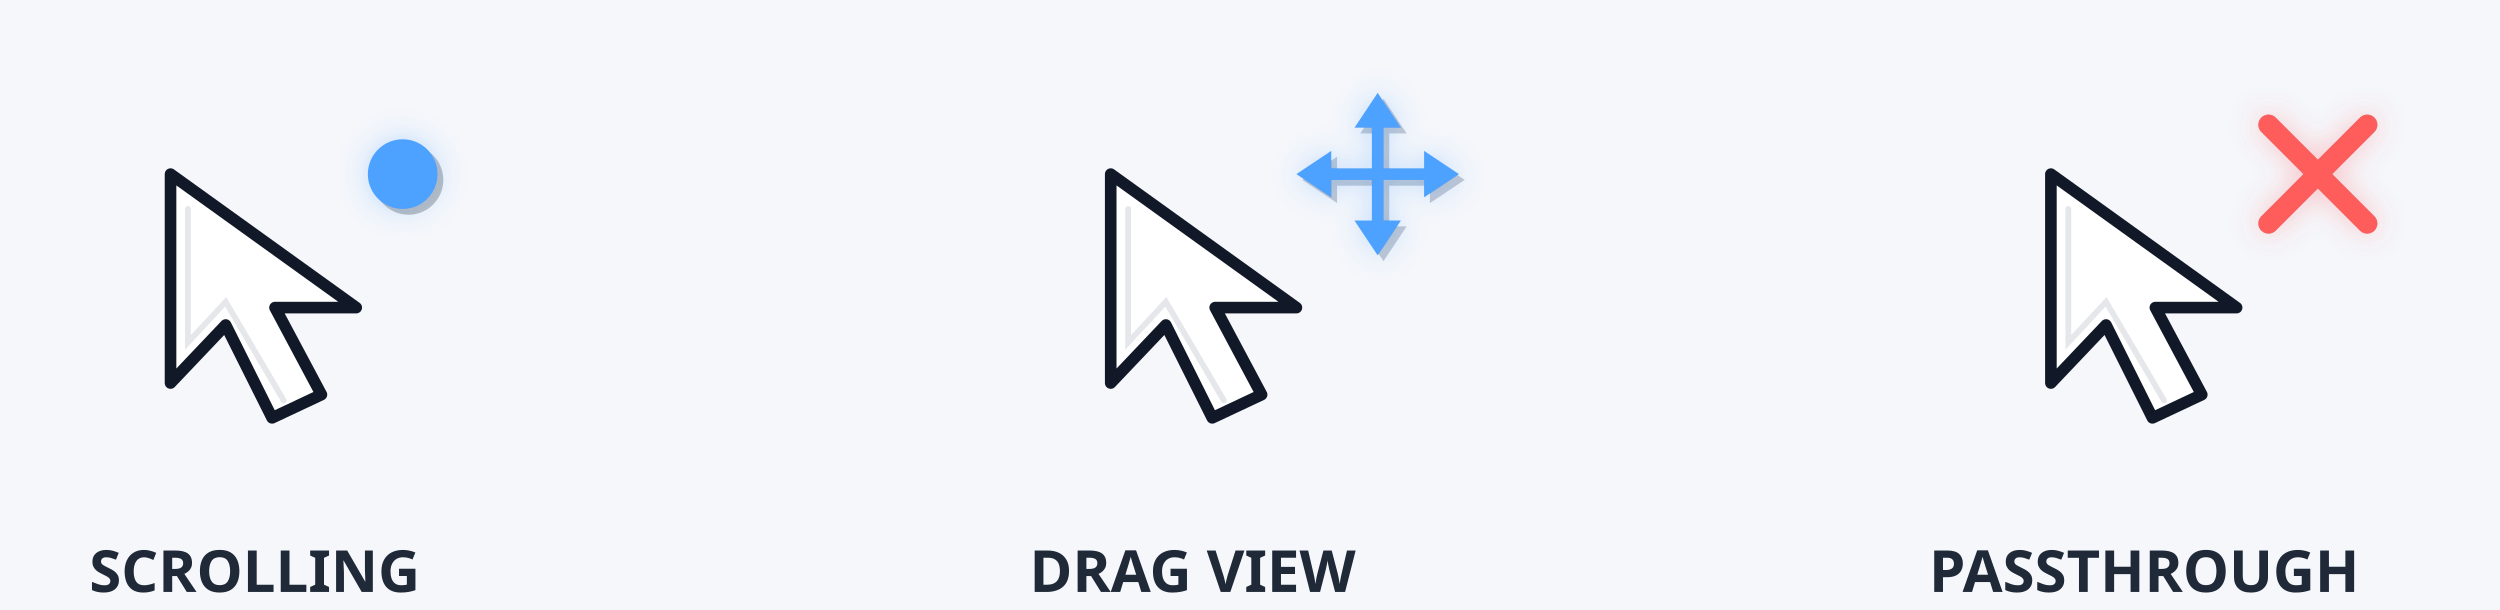
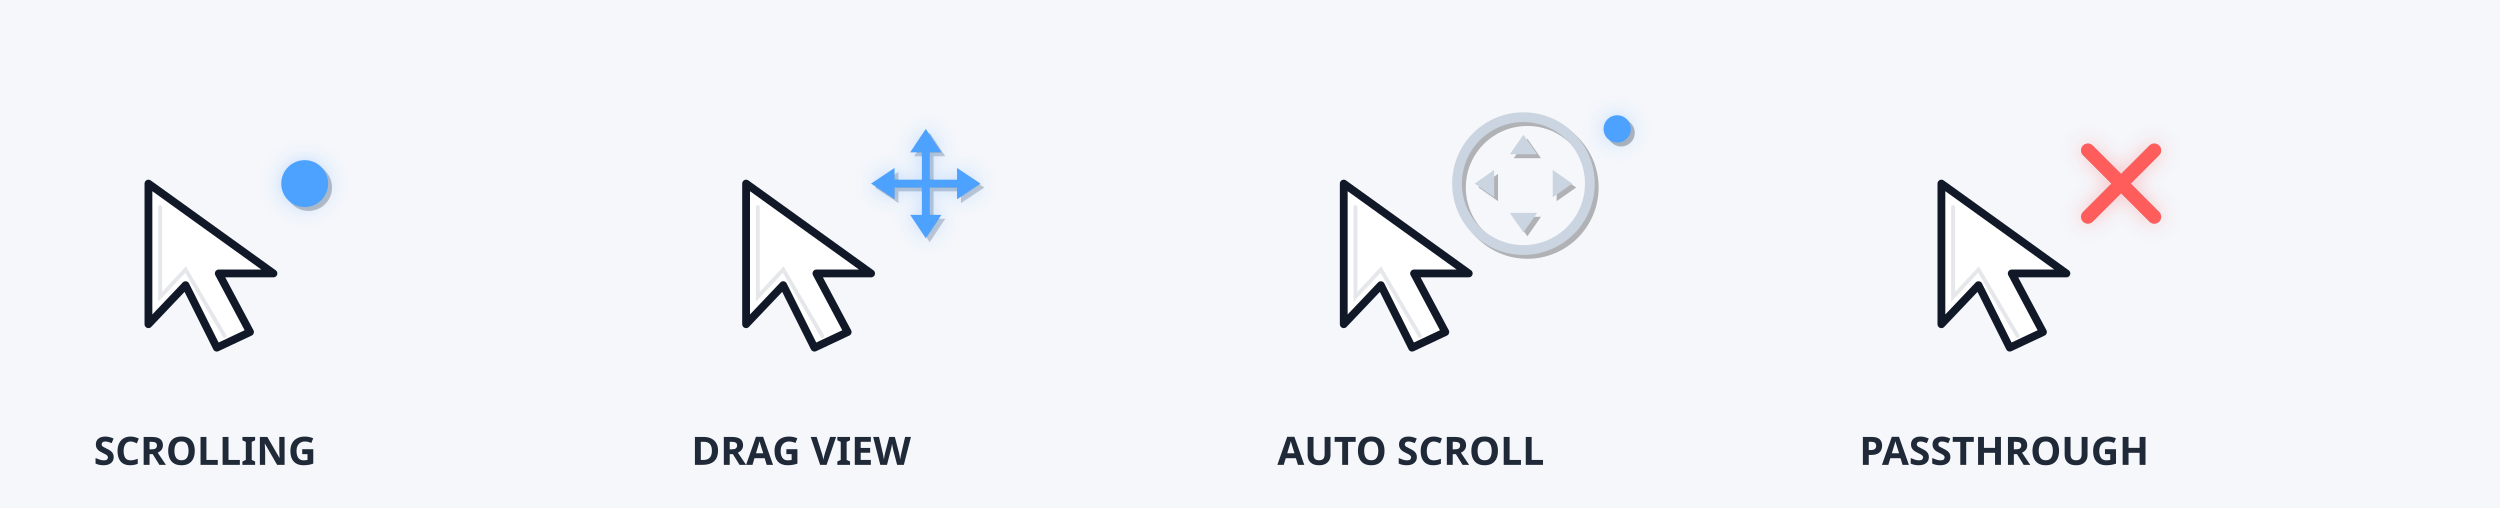
- <svg xmlns="http://www.w3.org/2000/svg" width="640" height="156" viewBox="50 34 860 210" role="img" aria-labelledby="title desc">
+ <svg xmlns="http://www.w3.org/2000/svg" width="640" height="130" viewBox="0 0 1280 260" role="img" aria-labelledby="title desc">
  <defs>
    <style>
      .label { fill: #1f2937; font: 700 20px sans-serif; letter-spacing: 0; }
    </style>
    <filter id="blue-glow" x="-80%" y="-80%" width="260%" height="260%">
      <feDropShadow dx="0" dy="0" stdDeviation="5" flood-color="#4ea1ff" flood-opacity="0.35" />
    </filter>
    <filter id="red-glow" x="-80%" y="-80%" width="260%" height="260%">
      <feDropShadow dx="0" dy="0" stdDeviation="5" flood-color="#ff5c5c" flood-opacity="0.35" />
    </filter>
    <g id="cursor">
      <path d="M0 0 L0 72 L19 52 L35 84 L52 76 L36 46 L64 46 Z" fill="#ffffff" stroke="#111827" stroke-width="4" stroke-linejoin="round" />
      <path d="M6 12 L6 58 L19 44 L39 78" fill="none" stroke="#e5e7eb" stroke-width="2" stroke-linecap="round" />
    </g>
    <g id="arrow-indicator">
      <path d="M-16 0 L16 0 M0 -16 L0 16" stroke="#4ea1ff" stroke-width="4" stroke-linecap="round" />
      <path d="M0 -28 L-8 -16 L8 -16 Z M0 28 L-8 16 L8 16 Z M-28 0 L-16 -8 L-16 8 Z M28 0 L16 -8 L16 8 Z" fill="#4ea1ff" />
    </g>
  </defs>
-   <rect width="960" height="260" fill="#f5f7fb" />
-   <g transform="translate(108 52)">
+   <rect width="1280" height="260" fill="#f5f7fb" />
+   <g transform="translate(76 52)">
    <use href="#cursor" x="0" y="42" />
    <circle cx="82" cy="44" r="12" fill="#000000" opacity="0.24" />
    <circle cx="80" cy="42" r="12" fill="#4ea1ff" filter="url(#blue-glow)" />
    <text x="-28" y="186" class="label">SCROLLING</text>
  </g>
-   <g transform="translate(432 52)">
+   <g transform="translate(382 52)">
    <use href="#cursor" x="0" y="42" />
    <g transform="translate(92 42)" filter="url(#blue-glow)">
      <g transform="translate(2 2)" opacity="0.24">
        <path d="M-16 0 L16 0 M0 -16 L0 16" stroke="#000000" stroke-width="4" stroke-linecap="round" />
        <path d="M0 -28 L-8 -16 L8 -16 Z M0 28 L-8 16 L8 16 Z M-28 0 L-16 -8 L-16 8 Z M28 0 L16 -8 L16 8 Z" fill="#000000" />
      </g>
      <use href="#arrow-indicator" />
    </g>
    <text x="-28" y="186" class="label">DRAG VIEW</text>
  </g>
-   <g transform="translate(756 52)">
+   <g transform="translate(688 52)">
+     <use href="#cursor" x="0" y="42" />
+     <g transform="translate(92 42)">
+       <g transform="translate(2 2)" opacity="0.28">
+         <circle cx="0" cy="0" r="34" fill="none" stroke="#000000" stroke-width="5" />
+         <path d="M0 -25 L-7 -15 L7 -15 Z M0 25 L-7 15 L7 15 Z M-25 0 L-15 -7 L-15 7 Z M25 0 L15 -7 L15 7 Z" fill="#000000" />
+       </g>
+       <circle cx="0" cy="0" r="34" fill="none" stroke="#cbd5e1" stroke-width="5" />
+       <path d="M0 -25 L-7 -15 L7 -15 Z M0 25 L-7 15 L7 15 Z M-25 0 L-15 -7 L-15 7 Z M25 0 L15 -7 L15 7 Z" fill="#cbd5e1" />
+       <circle cx="48" cy="-28" r="7" fill="#000000" opacity="0.28" transform="translate(2 2)" />
+       <circle cx="48" cy="-28" r="7" fill="#4ea1ff" filter="url(#blue-glow)" />
+     </g>
+     <text x="-34" y="186" class="label">AUTO SCROLL</text>
+   </g>
+   <g transform="translate(994 52)">
    <use href="#cursor" x="0" y="42" />
    <g transform="translate(92 42)" filter="url(#red-glow)">
      <path d="M-17 -17 L17 17 M17 -17 L-17 17" stroke="#000000" stroke-width="7" stroke-linecap="round" opacity="0.24" />
      <path d="M-17 -17 L17 17 M17 -17 L-17 17" stroke="#ff5c5c" stroke-width="7" stroke-linecap="round" />
    </g>
    <text x="-42" y="186" class="label">PASSTHROUGH</text>
  </g>
</svg>
